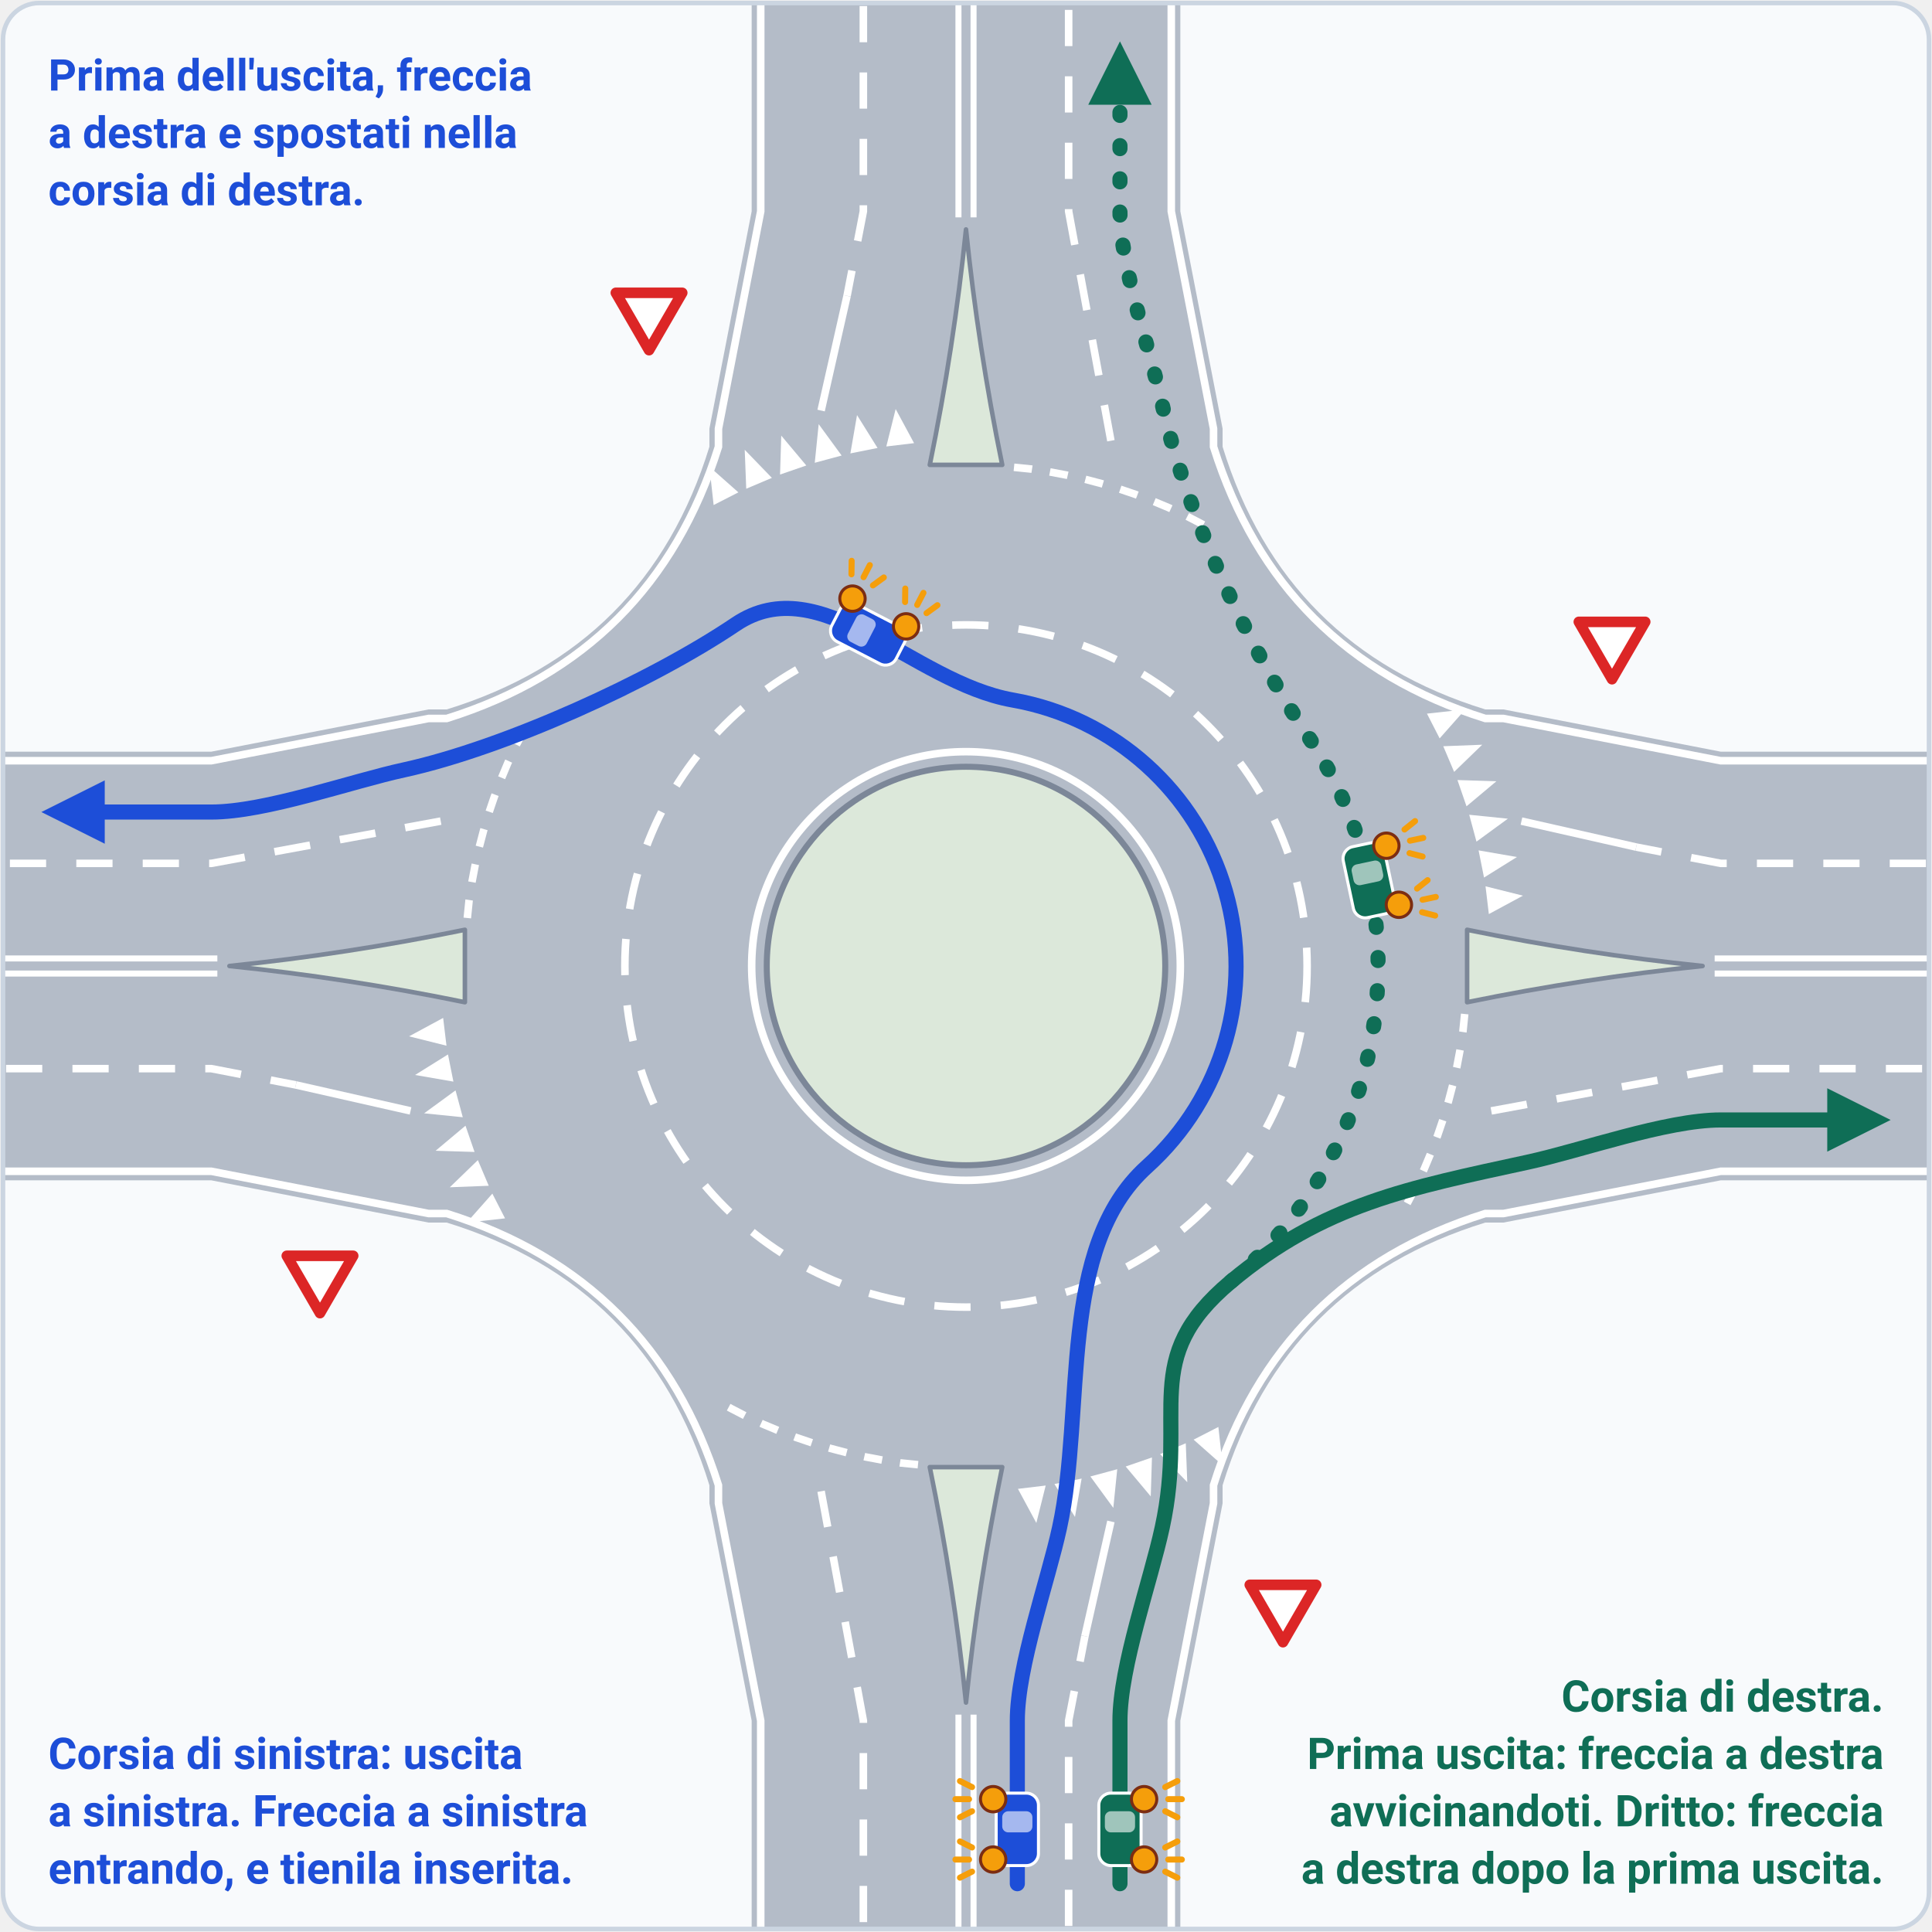
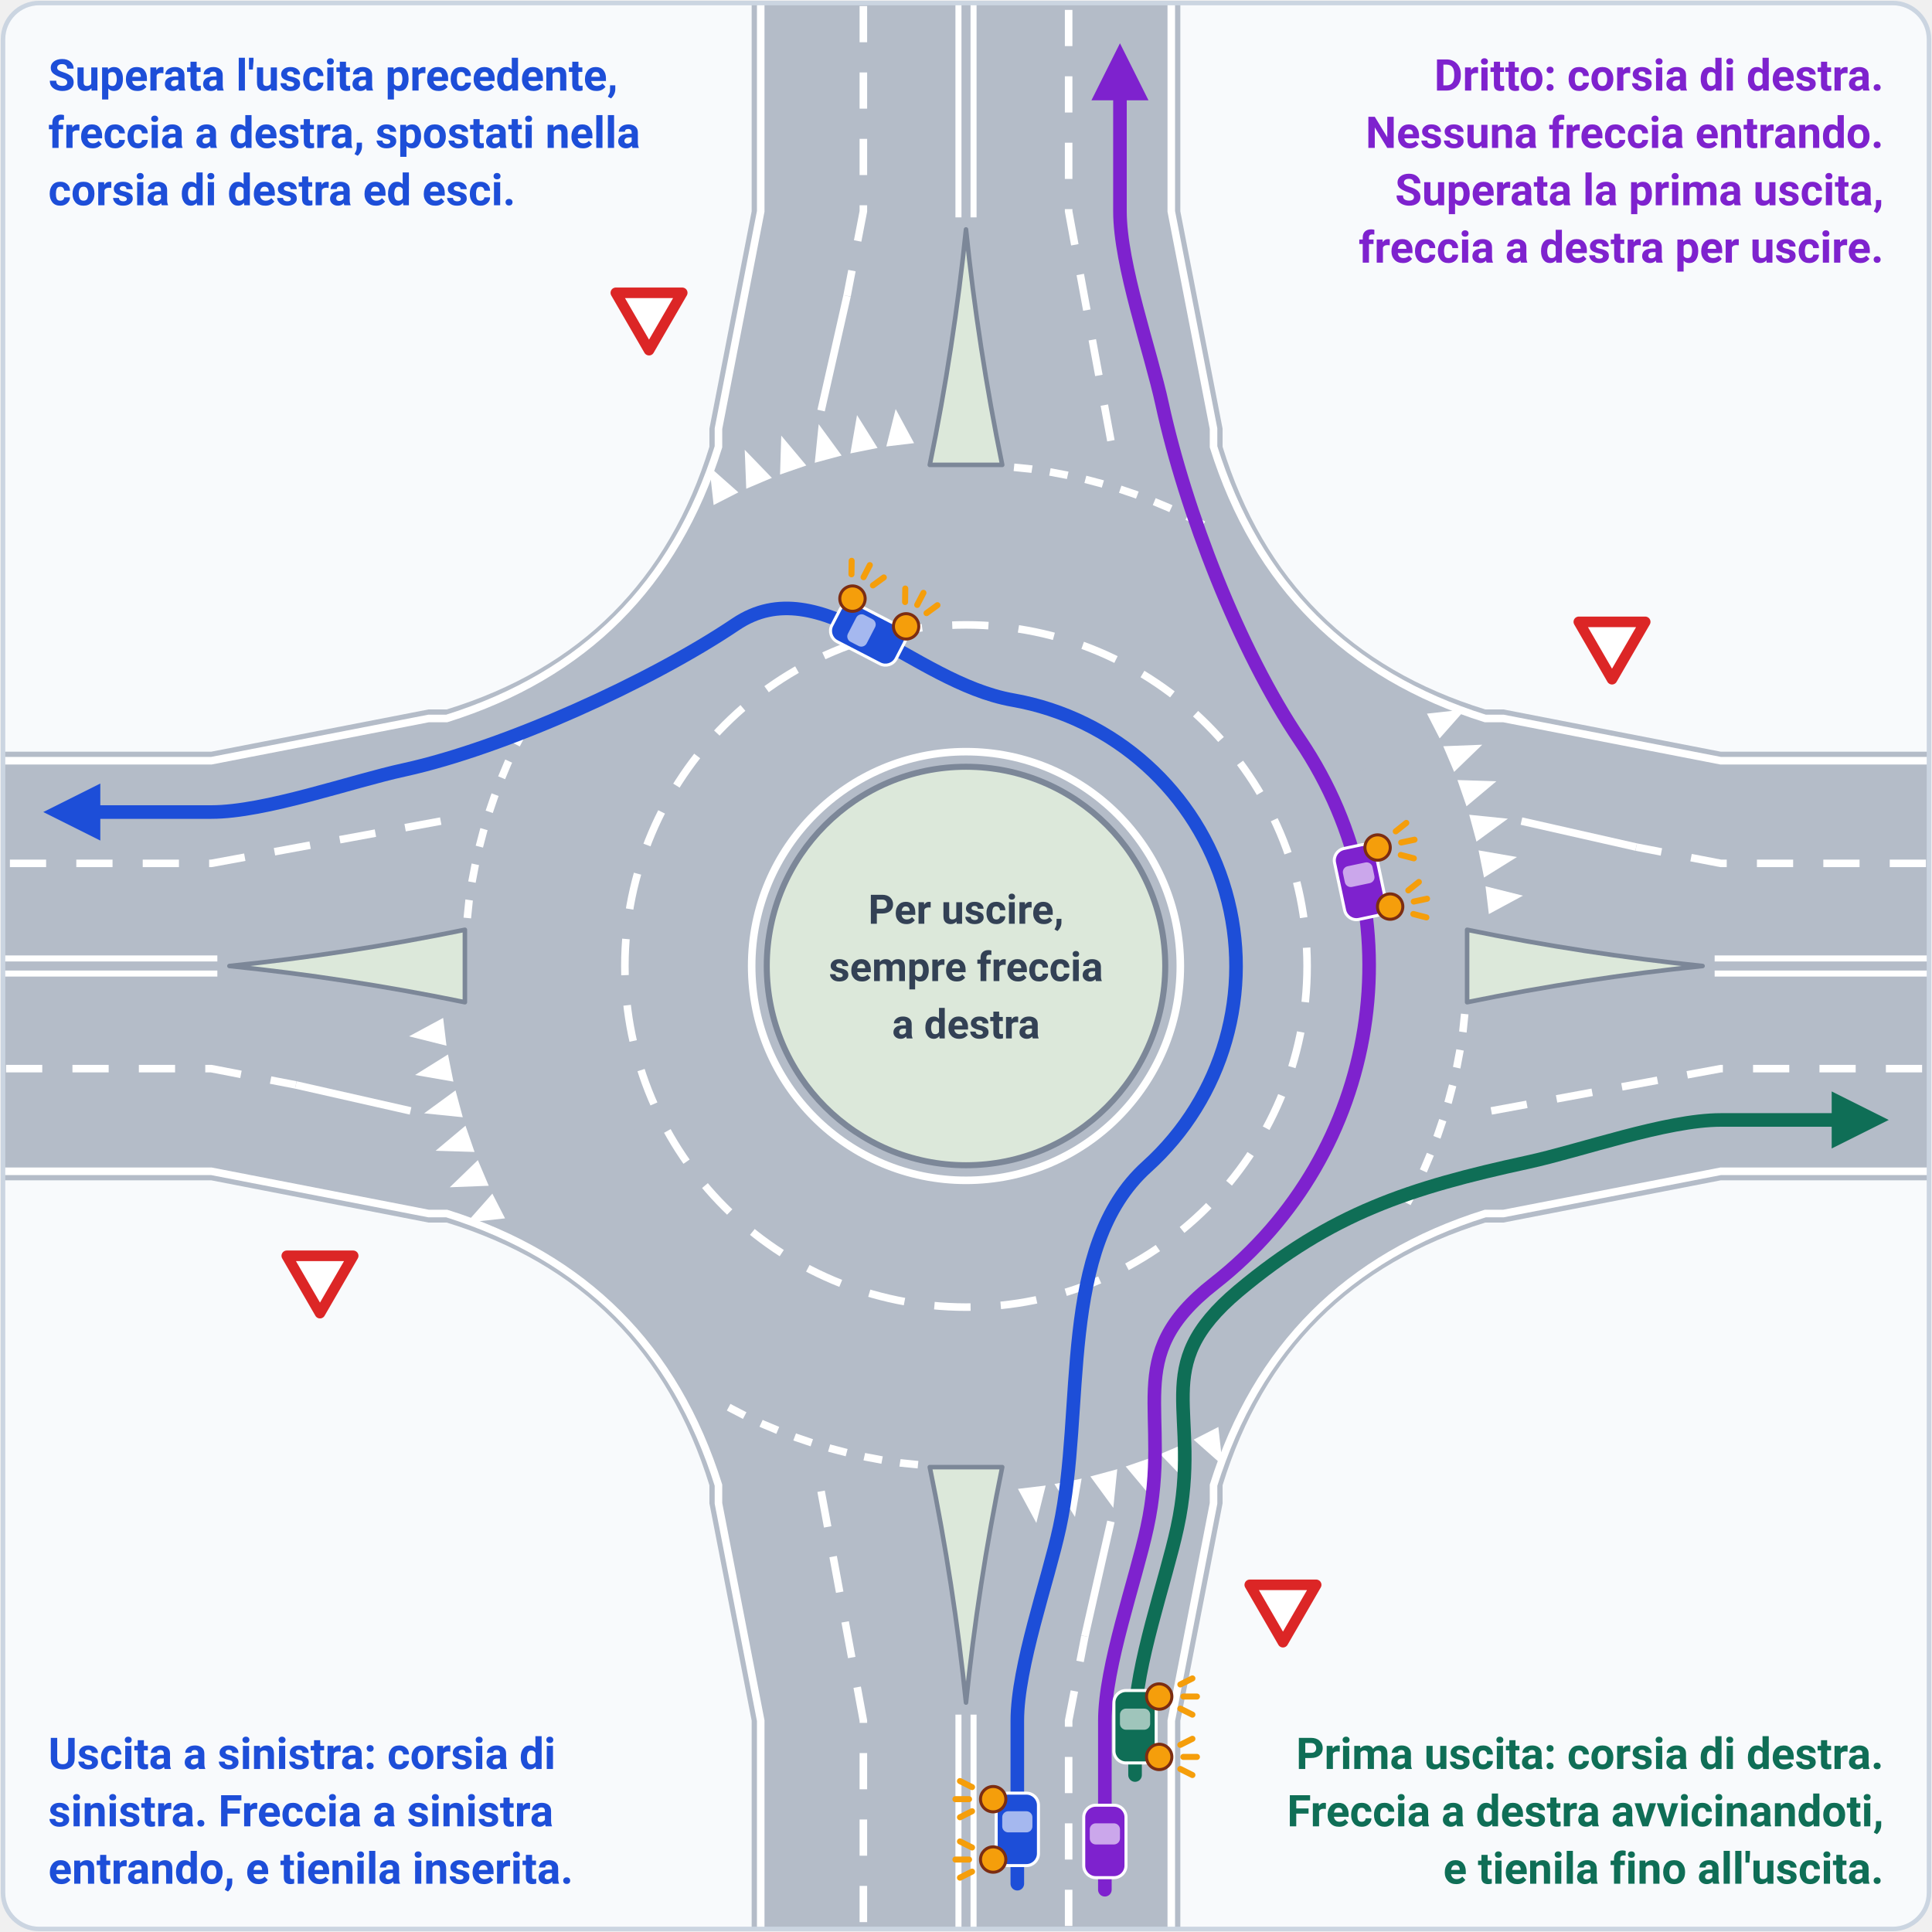
- <svg xmlns="http://www.w3.org/2000/svg" viewBox="0 0 640 640" role="img" aria-label="Una rotatoria a due corsie vista dall'alto, con il traffico in senso antiorario. Dall'ingresso in basso l'auto nella corsia di destra prende la prima uscita o prosegue dritto; l'auto nella corsia di sinistra percorre la corsia interna per l'uscita a sinistra e si sposta nella corsia di destra, con la freccia a destra, prima di uscire. Ogni uscita si prende dalla corsia esterna. Ogni ingresso ha la linea di dare precedenza a triangoli bianchi.">
+ <svg xmlns="http://www.w3.org/2000/svg" viewBox="0 0 640 640" role="img" aria-label="Una rotatoria a due corsie vista dall'alto, con il traffico in senso antiorario e tre auto che entrano dal basso. L'auto verde, nella corsia di destra, mette la freccia a destra avvicinandosi e prende la prima uscita. L'auto viola, nella corsia di destra, entra senza freccia, prosegue dritto e mette la freccia a destra superata la prima uscita. L'auto blu, nella corsia di sinistra, mette la freccia a sinistra entrando, percorre la corsia interna, poi mette la freccia a destra e si sposta nella corsia di destra per l'uscita a sinistra. Ogni auto esce con la freccia a destra. Ogni ingresso ha la linea di dare precedenza a triangoli bianchi.">
  <defs>
    <clipPath id="card">
      <rect x="1" y="1" width="638" height="638" rx="12" />
    </clipPath>
    <marker id="ag" viewBox="0 0 10 10" refX="7" refY="5" markerWidth="4.2" markerHeight="4.2" orient="auto">
      <path d="M0,0 L10,5 L0,10 z" fill="#0F6E56" />
    </marker>
    <marker id="ab" viewBox="0 0 10 10" refX="7" refY="5" markerWidth="4.2" markerHeight="4.2" orient="auto">
      <path d="M0,0 L10,5 L0,10 z" fill="#1D4ED8" />
+     </marker>
+     <marker id="ap" viewBox="0 0 10 10" refX="7" refY="5" markerWidth="4.2" markerHeight="4.2" orient="auto">
+       <path d="M0,0 L10,5 L0,10 z" fill="#7E22CE" />
    </marker>
  </defs>
  <rect x="1" y="1" width="638" height="638" rx="12" fill="#f8fafc" />
  <g clip-path="url(#card)">
    <g fill="#B4BCC8">
      <circle cx="320" cy="320" r="160" />
      <polygon points="391.0,660.0 391.0,570.0 405.0,498.0 405.0,410.0 235.0,410.0 235.0,498.0 249.0,570.0 249.0,660.0" />
      <path d="M 405.0,492.0 Q 425.5,425.5 492.0,405.0 L 320,320 Z" />
      <polygon points="660.0,249.0 570.0,249.0 498.0,235.0 410.0,235.0 410.0,405.0 498.0,405.0 570.0,391.0 660.0,391.0" />
      <path d="M 492.0,235.0 Q 425.5,214.5 405.0,148.0 L 320,320 Z" />
      <polygon points="249.0,-20.0 249.0,70.0 235.0,142.0 235.0,230.0 405.0,230.0 405.0,142.0 391.0,70.0 391.0,-20.0" />
      <path d="M 235.0,148.0 Q 214.5,214.5 148.0,235.0 L 320,320 Z" />
      <polygon points="-20.0,391.0 70.0,391.0 142.0,405.0 230.0,405.0 230.0,235.0 142.0,235.0 70.0,249.0 -20.0,249.0" />
      <path d="M 148.0,405.0 Q 214.5,425.5 235.0,492.0 L 320,320 Z" />
    </g>
    <circle cx="320" cy="320" r="66" fill="#DCE8DA" stroke="#7C8798" stroke-width="2" />
    <path d="M 320.0,564.0 Q 316.0,525.0 308.0,486.0 L 332.0,486.0 Q 324.0,525.0 320.0,564.0 Z" fill="#DCE8DA" stroke="#7C8798" stroke-width="1.5" stroke-linejoin="round" />
    <path d="M 564.0,320.0 Q 525.0,324.0 486.0,332.0 L 486.0,308.0 Q 525.0,316.0 564.0,320.0 Z" fill="#DCE8DA" stroke="#7C8798" stroke-width="1.5" stroke-linejoin="round" />
    <path d="M 320.0,76.0 Q 324.0,115.0 332.0,154.0 L 308.0,154.0 Q 316.0,115.0 320.0,76.0 Z" fill="#DCE8DA" stroke="#7C8798" stroke-width="1.5" stroke-linejoin="round" />
    <path d="M 76.0,320.0 Q 115.0,316.0 154.0,308.0 L 154.0,332.0 Q 115.0,324.0 76.0,320.0 Z" fill="#DCE8DA" stroke="#7C8798" stroke-width="1.5" stroke-linejoin="round" />
    <g fill="none" stroke="#ffffff" stroke-width="2.5" stroke-linecap="butt">
      <circle cx="320" cy="320" r="71" />
      <circle cx="320" cy="320" r="113" stroke-dasharray="12 10" />
      <path d="M 388.0,660.0 L 388.0,570.0 L 402.0,498.0 L 402.0,492.0 Q 423.5,423.5 492.0,402.0 L 498.0,402.0 L 570.0,388.0 L 660.0,388.0" />
      <line x1="317.5" y1="660.0" x2="317.5" y2="568.0" stroke-width="2" />
      <line x1="322.5" y1="660.0" x2="322.5" y2="568.0" stroke-width="2" />
      <path d="M 354.0,660.0 L 354.0,570.0 L 359.4,542.0" stroke-dasharray="12 10" />
      <path d="M 359.4,542.0 L 368.0,504.0" />
      <path d="M 272.0,494.0 L 286.0,570.0 L 286.0,660.0" stroke-dasharray="12 10" />
      <path d="M 304.1,485.2 L 298.2,484.6 L 292.4,483.7 L 286.6,482.6 L 280.8,481.3 L 275.1,479.8 L 269.4,478.1 L 263.8,476.2 L 258.3,474.1 L 252.8,471.8 L 247.4,469.3 L 242.2,466.6 L 237.0,463.8" stroke-dasharray="6 6" />
      <path d="M 660.0,252.0 L 570.0,252.0 L 498.0,238.0 L 492.0,238.0 Q 423.5,216.5 402.0,148.0 L 402.0,142.0 L 388.0,70.0 L 388.0,-20.0" />
      <line x1="660.0" y1="322.5" x2="568.0" y2="322.5" stroke-width="2" />
      <line x1="660.0" y1="317.5" x2="568.0" y2="317.5" stroke-width="2" />
      <path d="M 660.0,286.0 L 570.0,286.0 L 542.0,280.6" stroke-dasharray="12 10" />
      <path d="M 542.0,280.6 L 504.0,272.0" />
      <path d="M 494.0,368.0 L 570.0,354.0 L 660.0,354.0" stroke-dasharray="12 10" />
      <path d="M 485.2,335.9 L 484.6,341.8 L 483.7,347.6 L 482.6,353.4 L 481.3,359.2 L 479.8,364.9 L 478.1,370.6 L 476.2,376.2 L 474.1,381.7 L 471.8,387.2 L 469.3,392.6 L 466.6,397.8 L 463.8,403.0" stroke-dasharray="6 6" />
      <path d="M 252.0,-20.0 L 252.0,70.0 L 238.0,142.0 L 238.0,148.0 Q 216.5,216.5 148.0,238.0 L 142.0,238.0 L 70.0,252.0 L -20.0,252.0" />
      <line x1="322.5" y1="-20.0" x2="322.5" y2="72.0" stroke-width="2" />
      <line x1="317.5" y1="-20.0" x2="317.5" y2="72.0" stroke-width="2" />
      <path d="M 286.0,-20.0 L 286.0,70.0 L 280.6,98.0" stroke-dasharray="12 10" />
      <path d="M 280.6,98.0 L 272.0,136.0" />
      <path d="M 368.0,146.0 L 354.0,70.0 L 354.0,-20.0" stroke-dasharray="12 10" />
      <path d="M 335.9,154.8 L 341.8,155.4 L 347.6,156.3 L 353.4,157.4 L 359.2,158.7 L 364.9,160.2 L 370.6,161.9 L 376.2,163.8 L 381.7,165.9 L 387.2,168.2 L 392.6,170.7 L 397.8,173.4 L 403.0,176.2" stroke-dasharray="6 6" />
      <path d="M -20.0,388.0 L 70.0,388.0 L 142.0,402.0 L 148.0,402.0 Q 216.5,423.5 238.0,492.0 L 238.0,498.0 L 252.0,570.0 L 252.0,660.0" />
      <line x1="-20.0" y1="317.5" x2="72.0" y2="317.5" stroke-width="2" />
      <line x1="-20.0" y1="322.5" x2="72.0" y2="322.5" stroke-width="2" />
      <path d="M -20.0,354.0 L 70.0,354.0 L 98.0,359.4" stroke-dasharray="12 10" />
      <path d="M 98.0,359.4 L 136.0,368.0" />
      <path d="M 146.0,272.0 L 70.0,286.0 L -20.0,286.0" stroke-dasharray="12 10" />
      <path d="M 154.8,304.1 L 155.4,298.2 L 156.3,292.4 L 157.4,286.6 L 158.7,280.8 L 160.2,275.1 L 161.9,269.4 L 163.8,263.8 L 165.9,258.3 L 168.2,252.8 L 170.7,247.4 L 173.4,242.2 L 176.2,237.0" stroke-dasharray="6 6" />
    </g>
    <g fill="#ffffff">
      <polygon points="337.2,493.2 346.4,492.1 343.3,504.5" />
      <polygon points="349.3,491.6 358.3,489.8 356.1,502.5" />
      <polygon points="361.2,489.1 370.1,486.7 368.8,499.5" />
      <polygon points="372.9,485.8 381.6,482.8 381.2,495.7" />
      <polygon points="384.3,481.7 392.8,478.1 393.3,491.0" />
      <polygon points="395.4,476.9 403.6,472.7 405.0,485.4" />
      <polygon points="493.2,302.8 492.1,293.6 504.5,296.7" />
      <polygon points="491.6,290.7 489.8,281.7 502.5,283.9" />
      <polygon points="489.1,278.8 486.7,269.9 499.5,271.2" />
      <polygon points="485.8,267.1 482.8,258.4 495.7,258.8" />
      <polygon points="481.7,255.7 478.1,247.2 491.0,246.7" />
      <polygon points="476.9,244.6 472.7,236.4 485.4,235.0" />
      <polygon points="302.8,146.8 293.6,147.9 296.7,135.5" />
      <polygon points="290.7,148.4 281.7,150.2 283.9,137.5" />
      <polygon points="278.8,150.9 269.9,153.3 271.2,140.5" />
      <polygon points="267.1,154.2 258.4,157.2 258.8,144.3" />
      <polygon points="255.7,158.3 247.2,161.9 246.7,149.0" />
      <polygon points="244.6,163.1 236.4,167.3 235.0,154.6" />
      <polygon points="146.8,337.2 147.9,346.4 135.5,343.3" />
      <polygon points="148.4,349.3 150.2,358.3 137.5,356.1" />
      <polygon points="150.9,361.2 153.3,370.1 140.5,368.8" />
      <polygon points="154.2,372.9 157.2,381.6 144.3,381.2" />
      <polygon points="158.3,384.3 161.9,392.8 149.0,393.3" />
      <polygon points="163.1,395.4 167.3,403.6 154.6,405.0" />
    </g>
    <polygon points="414.0,525.0 436.0,525.0 425.0,544.0" fill="#ffffff" stroke="#DC2626" stroke-width="3.5" stroke-linejoin="round" />
    <polygon points="523.0,206.0 545.0,206.0 534.0,225.0" fill="#ffffff" stroke="#DC2626" stroke-width="3.5" stroke-linejoin="round" />
    <polygon points="204.0,97.0 226.0,97.0 215.0,116.0" fill="#ffffff" stroke="#DC2626" stroke-width="3.5" stroke-linejoin="round" />
    <polygon points="95.0,416.0 117.0,416.0 106.0,435.0" fill="#ffffff" stroke="#DC2626" stroke-width="3.5" stroke-linejoin="round" />
-     <g fill="none" stroke-width="5" stroke-linecap="round" stroke-linejoin="round">
-       <path d="M 407.7,424.6 A 136.5 136.5 0 0 0 433.2,243.7 C 413.0,213.8 392.7,169.2 385.0,134.0 C 381.2,116.4 371.0,88.0 371.0,70.0 L 371.0,20.0" stroke="#0F6E56" stroke-dasharray="1 10" marker-end="url(#ag)" />
-       <path d="M 371.0,624.0 L 371.0,570.0 C 371.0,552.0 381.2,523.6 385.0,506.0 C 393.5,466.9 377.1,450.3 407.7,424.6 C 438.4,398.9 466.9,393.5 506.0,385.0 C 523.6,381.2 552.0,371.0 570.0,371.0 L 620.0,371.0" stroke="#0F6E56" marker-end="url(#ag)" />
+     <g fill="none" stroke-width="4.5" stroke-linecap="round" stroke-linejoin="round">
+       <path d="M 366.0,626.0 L 366.0,570.0 C 366.0,552.0 376.2,523.6 380.0,506.0 C 388.5,466.9 370.7,449.8 402.2,425.2 A 133.5 133.5 0 0 0 430.7,245.3 C 410.5,215.5 392.7,169.2 385.0,134.0 C 381.2,116.4 371.0,88.0 371.0,70.0 L 371.0,20.0" stroke="#7E22CE" marker-end="url(#ap)" />
+       <path d="M 376.0,588.0 L 376.0,570.0 C 376.0,552.0 386.2,523.6 390.0,506.0 C 398.5,466.9 379.7,453.3 410.3,427.6 C 441.0,401.9 466.9,393.5 506.0,385.0 C 523.6,381.2 552.0,371.0 570.0,371.0 L 620.0,371.0" stroke="#0F6E56" marker-end="url(#ag)" />
      <path d="M 337.0,624.0 L 337.0,570.0 C 337.0,552.0 347.2,523.6 351.0,506.0 C 359.5,466.9 350.2,413.3 379.9,386.5 A 89.5 89.5 0 0 0 335.5,231.9 C 302.1,226.0 271.9,187.8 243.7,206.8 C 215.5,225.8 167.2,247.7 134.0,255.0 C 116.4,258.8 88.0,269.0 70.0,269.0 L 20.0,269.0" stroke="#1D4ED8" marker-end="url(#ab)" />
    </g>
-     <g transform="translate(371.0 606.0) rotate(-90)">
+     <g transform="translate(376.0 572.0) rotate(-90)">
      <rect x="-12" y="-7" width="24" height="14" rx="4" fill="#0F6E56" stroke="#ffffff" stroke-width="1" />
      <rect x="-1" y="-5" width="7" height="10" rx="2" fill="#ffffff" opacity=".6" />
      <circle cx="10" cy="8" r="4.2" fill="#F59E0B" stroke="#7C2D12" stroke-width="1" />
      <path d="M 6 15 L 4 19 M 10 16 L 10 20.5 M 14 15 L 16 19" stroke="#F59E0B" stroke-width="2" stroke-linecap="round" fill="none" />
      <circle cx="-10" cy="8" r="4.2" fill="#F59E0B" stroke="#7C2D12" stroke-width="1" />
      <path d="M -14 15 L -16 19 M -10 16 L -10 20.5 M -6 15 L -4 19" stroke="#F59E0B" stroke-width="2" stroke-linecap="round" fill="none" />
+     </g>
+     <g transform="translate(366.0 610.0) rotate(-90)">
+       <rect x="-12" y="-7" width="24" height="14" rx="4" fill="#7E22CE" stroke="#ffffff" stroke-width="1" />
+       <rect x="-1" y="-5" width="7" height="10" rx="2" fill="#ffffff" opacity=".6" />
    </g>
    <g transform="translate(337.0 606.0) rotate(-90)">
      <rect x="-12" y="-7" width="24" height="14" rx="4" fill="#1D4ED8" stroke="#ffffff" stroke-width="1" />
      <rect x="-1" y="-5" width="7" height="10" rx="2" fill="#ffffff" opacity=".6" />
      <circle cx="10" cy="-8" r="4.2" fill="#F59E0B" stroke="#7C2D12" stroke-width="1" />
      <path d="M 6 -15 L 4 -19 M 10 -16 L 10 -20.5 M 14 -15 L 16 -19" stroke="#F59E0B" stroke-width="2" stroke-linecap="round" fill="none" />
      <circle cx="-10" cy="-8" r="4.2" fill="#F59E0B" stroke="#7C2D12" stroke-width="1" />
      <path d="M -14 -15 L -16 -19 M -10 -16 L -10 -20.5 M -6 -15 L -4 -19" stroke="#F59E0B" stroke-width="2" stroke-linecap="round" fill="none" />
    </g>
-     <g transform="translate(453.5 291.6) rotate(-102.0)">
-       <rect x="-12" y="-7" width="24" height="14" rx="4" fill="#0F6E56" stroke="#ffffff" stroke-width="1" />
+     <g transform="translate(450.6 292.2) rotate(-102.0)">
+       <rect x="-12" y="-7" width="24" height="14" rx="4" fill="#7E22CE" stroke="#ffffff" stroke-width="1" />
      <rect x="-1" y="-5" width="7" height="10" rx="2" fill="#ffffff" opacity=".6" />
      <circle cx="10" cy="8" r="4.2" fill="#F59E0B" stroke="#7C2D12" stroke-width="1" />
      <path d="M 6 15 L 4 19 M 10 16 L 10 20.5 M 14 15 L 16 19" stroke="#F59E0B" stroke-width="2" stroke-linecap="round" fill="none" />
      <circle cx="-10" cy="8" r="4.2" fill="#F59E0B" stroke="#7C2D12" stroke-width="1" />
      <path d="M -14 15 L -16 19 M -10 16 L -10 20.5 M -6 15 L -4 19" stroke="#F59E0B" stroke-width="2" stroke-linecap="round" fill="none" />
    </g>
    <g transform="translate(287.6 210.0) rotate(-152.6447)">
      <rect x="-12" y="-7" width="24" height="14" rx="4" fill="#1D4ED8" stroke="#ffffff" stroke-width="1" />
      <rect x="-1" y="-5" width="7" height="10" rx="2" fill="#ffffff" opacity=".6" />
      <circle cx="10" cy="8" r="4.2" fill="#F59E0B" stroke="#7C2D12" stroke-width="1" />
      <path d="M 6 15 L 4 19 M 10 16 L 10 20.5 M 14 15 L 16 19" stroke="#F59E0B" stroke-width="2" stroke-linecap="round" fill="none" />
      <circle cx="-10" cy="8" r="4.2" fill="#F59E0B" stroke="#7C2D12" stroke-width="1" />
      <path d="M -14 15 L -16 19 M -10 16 L -10 20.5 M -6 15 L -4 19" stroke="#F59E0B" stroke-width="2" stroke-linecap="round" fill="none" />
    </g>
  </g>
  <rect x="1" y="1" width="638" height="638" rx="12" fill="none" stroke="#cbd5e1" stroke-width="1.5" />
  <g font-family="system-ui, -apple-system, 'Segoe UI', Roboto, sans-serif" font-size="14.5" font-weight="600">
-     <text x="16" y="586" text-anchor="start" fill="#1D4ED8">Corsia di sinistra: uscita</text>
-     <text x="16" y="605" text-anchor="start" fill="#1D4ED8">a sinistra. Freccia a sinistra</text>
+     <text x="16" y="586" text-anchor="start" fill="#1D4ED8">Uscita a sinistra: corsia di</text>
+     <text x="16" y="605" text-anchor="start" fill="#1D4ED8">sinistra. Freccia a sinistra</text>
    <text x="16" y="624" text-anchor="start" fill="#1D4ED8">entrando, e tienila inserita.</text>
-     <text x="624" y="567" text-anchor="end" fill="#0F6E56">Corsia di destra.</text>
-     <text x="624" y="586" text-anchor="end" fill="#0F6E56">Prima uscita: freccia a destra</text>
-     <text x="624" y="605" text-anchor="end" fill="#0F6E56">avvicinandoti. Dritto: freccia</text>
-     <text x="624" y="624" text-anchor="end" fill="#0F6E56">a destra dopo la prima uscita.</text>
-     <text x="16" y="30" text-anchor="start" fill="#1D4ED8">Prima dell'uscita, freccia</text>
-     <text x="16" y="49" text-anchor="start" fill="#1D4ED8">a destra e spostati nella</text>
-     <text x="16" y="68" text-anchor="start" fill="#1D4ED8">corsia di destra.</text>
+     <text x="624" y="586" text-anchor="end" fill="#0F6E56">Prima uscita: corsia di destra.</text>
+     <text x="624" y="605" text-anchor="end" fill="#0F6E56">Freccia a destra avvicinandoti,</text>
+     <text x="624" y="624" text-anchor="end" fill="#0F6E56">e tienila fino all'uscita.</text>
+     <text x="16" y="30" text-anchor="start" fill="#1D4ED8">Superata l'uscita precedente,</text>
+     <text x="16" y="49" text-anchor="start" fill="#1D4ED8">freccia a destra, spostati nella</text>
+     <text x="16" y="68" text-anchor="start" fill="#1D4ED8">corsia di destra ed esci.</text>
+     <text x="624" y="30" text-anchor="end" fill="#7E22CE">Dritto: corsia di destra.</text>
+     <text x="624" y="49" text-anchor="end" fill="#7E22CE">Nessuna freccia entrando.</text>
+     <text x="624" y="68" text-anchor="end" fill="#7E22CE">Superata la prima uscita,</text>
+     <text x="624" y="87" text-anchor="end" fill="#7E22CE">freccia a destra per uscire.</text>
+     <text x="320" y="306.0" text-anchor="middle" font-size="13.5" fill="#334155">Per uscire,</text>
+     <text x="320" y="325.0" text-anchor="middle" font-size="13.5" fill="#334155">sempre freccia</text>
+     <text x="320" y="344.0" text-anchor="middle" font-size="13.5" fill="#334155">a destra</text>
  </g>
</svg>
